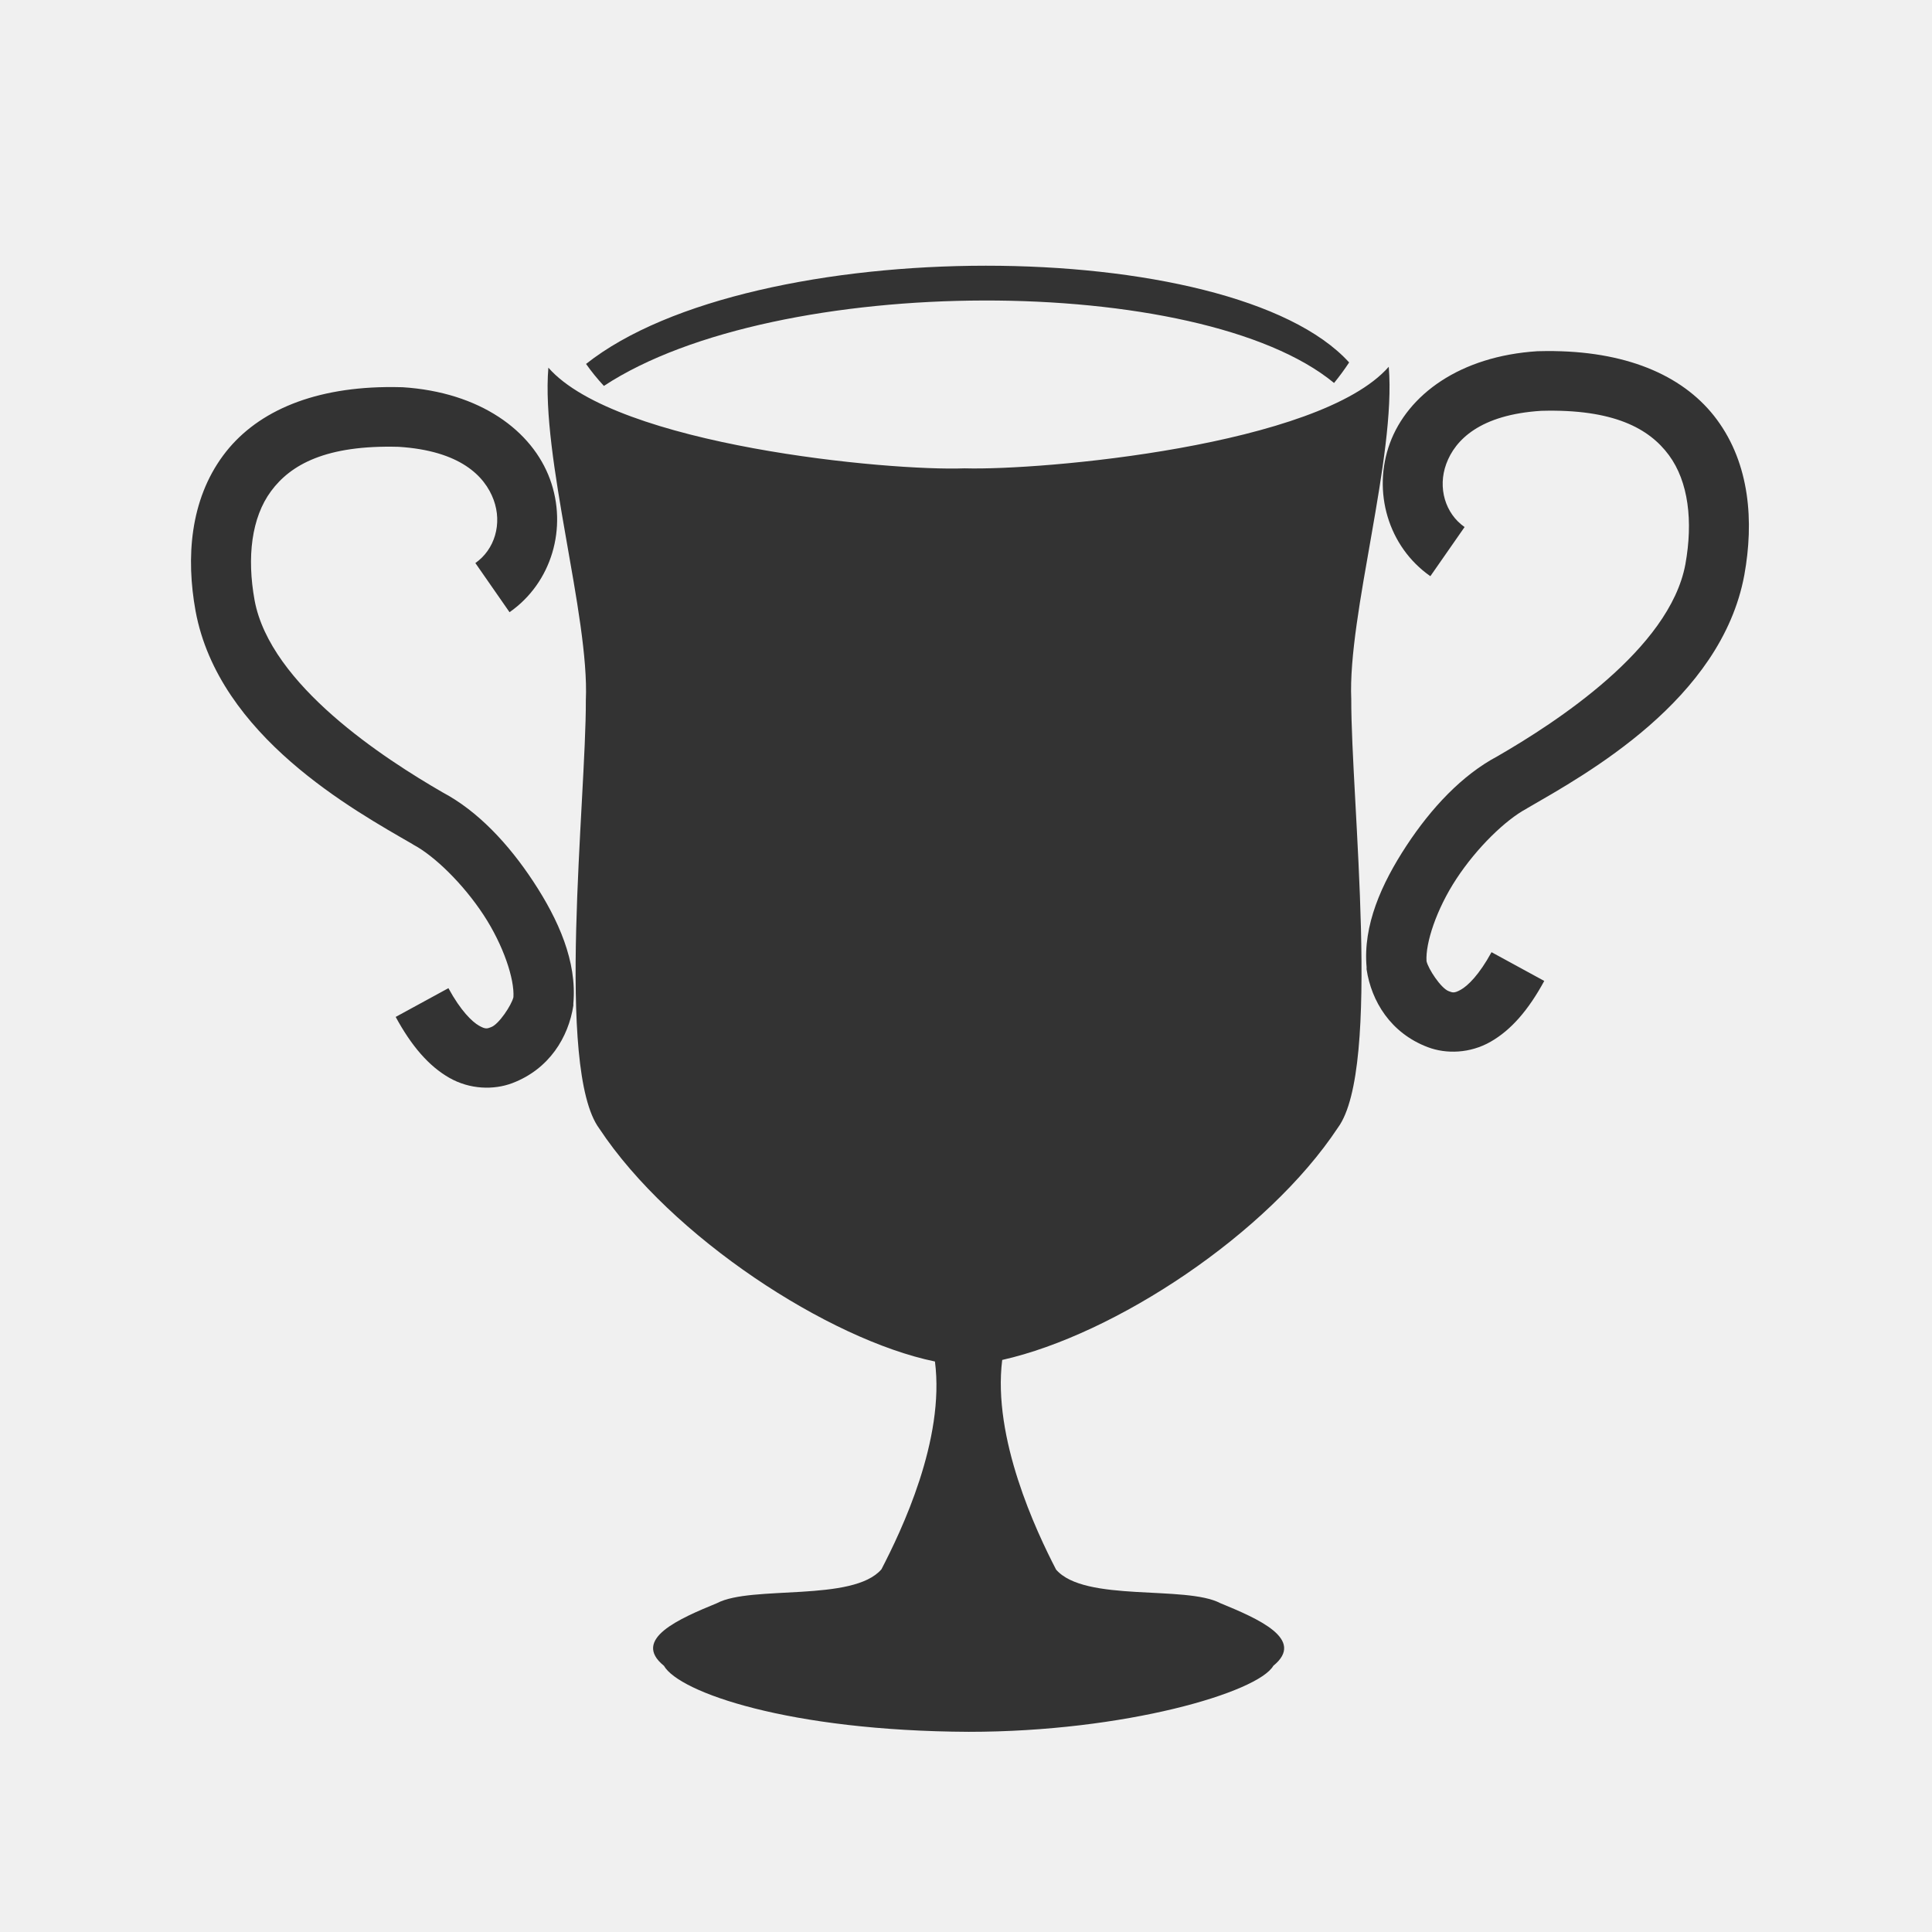
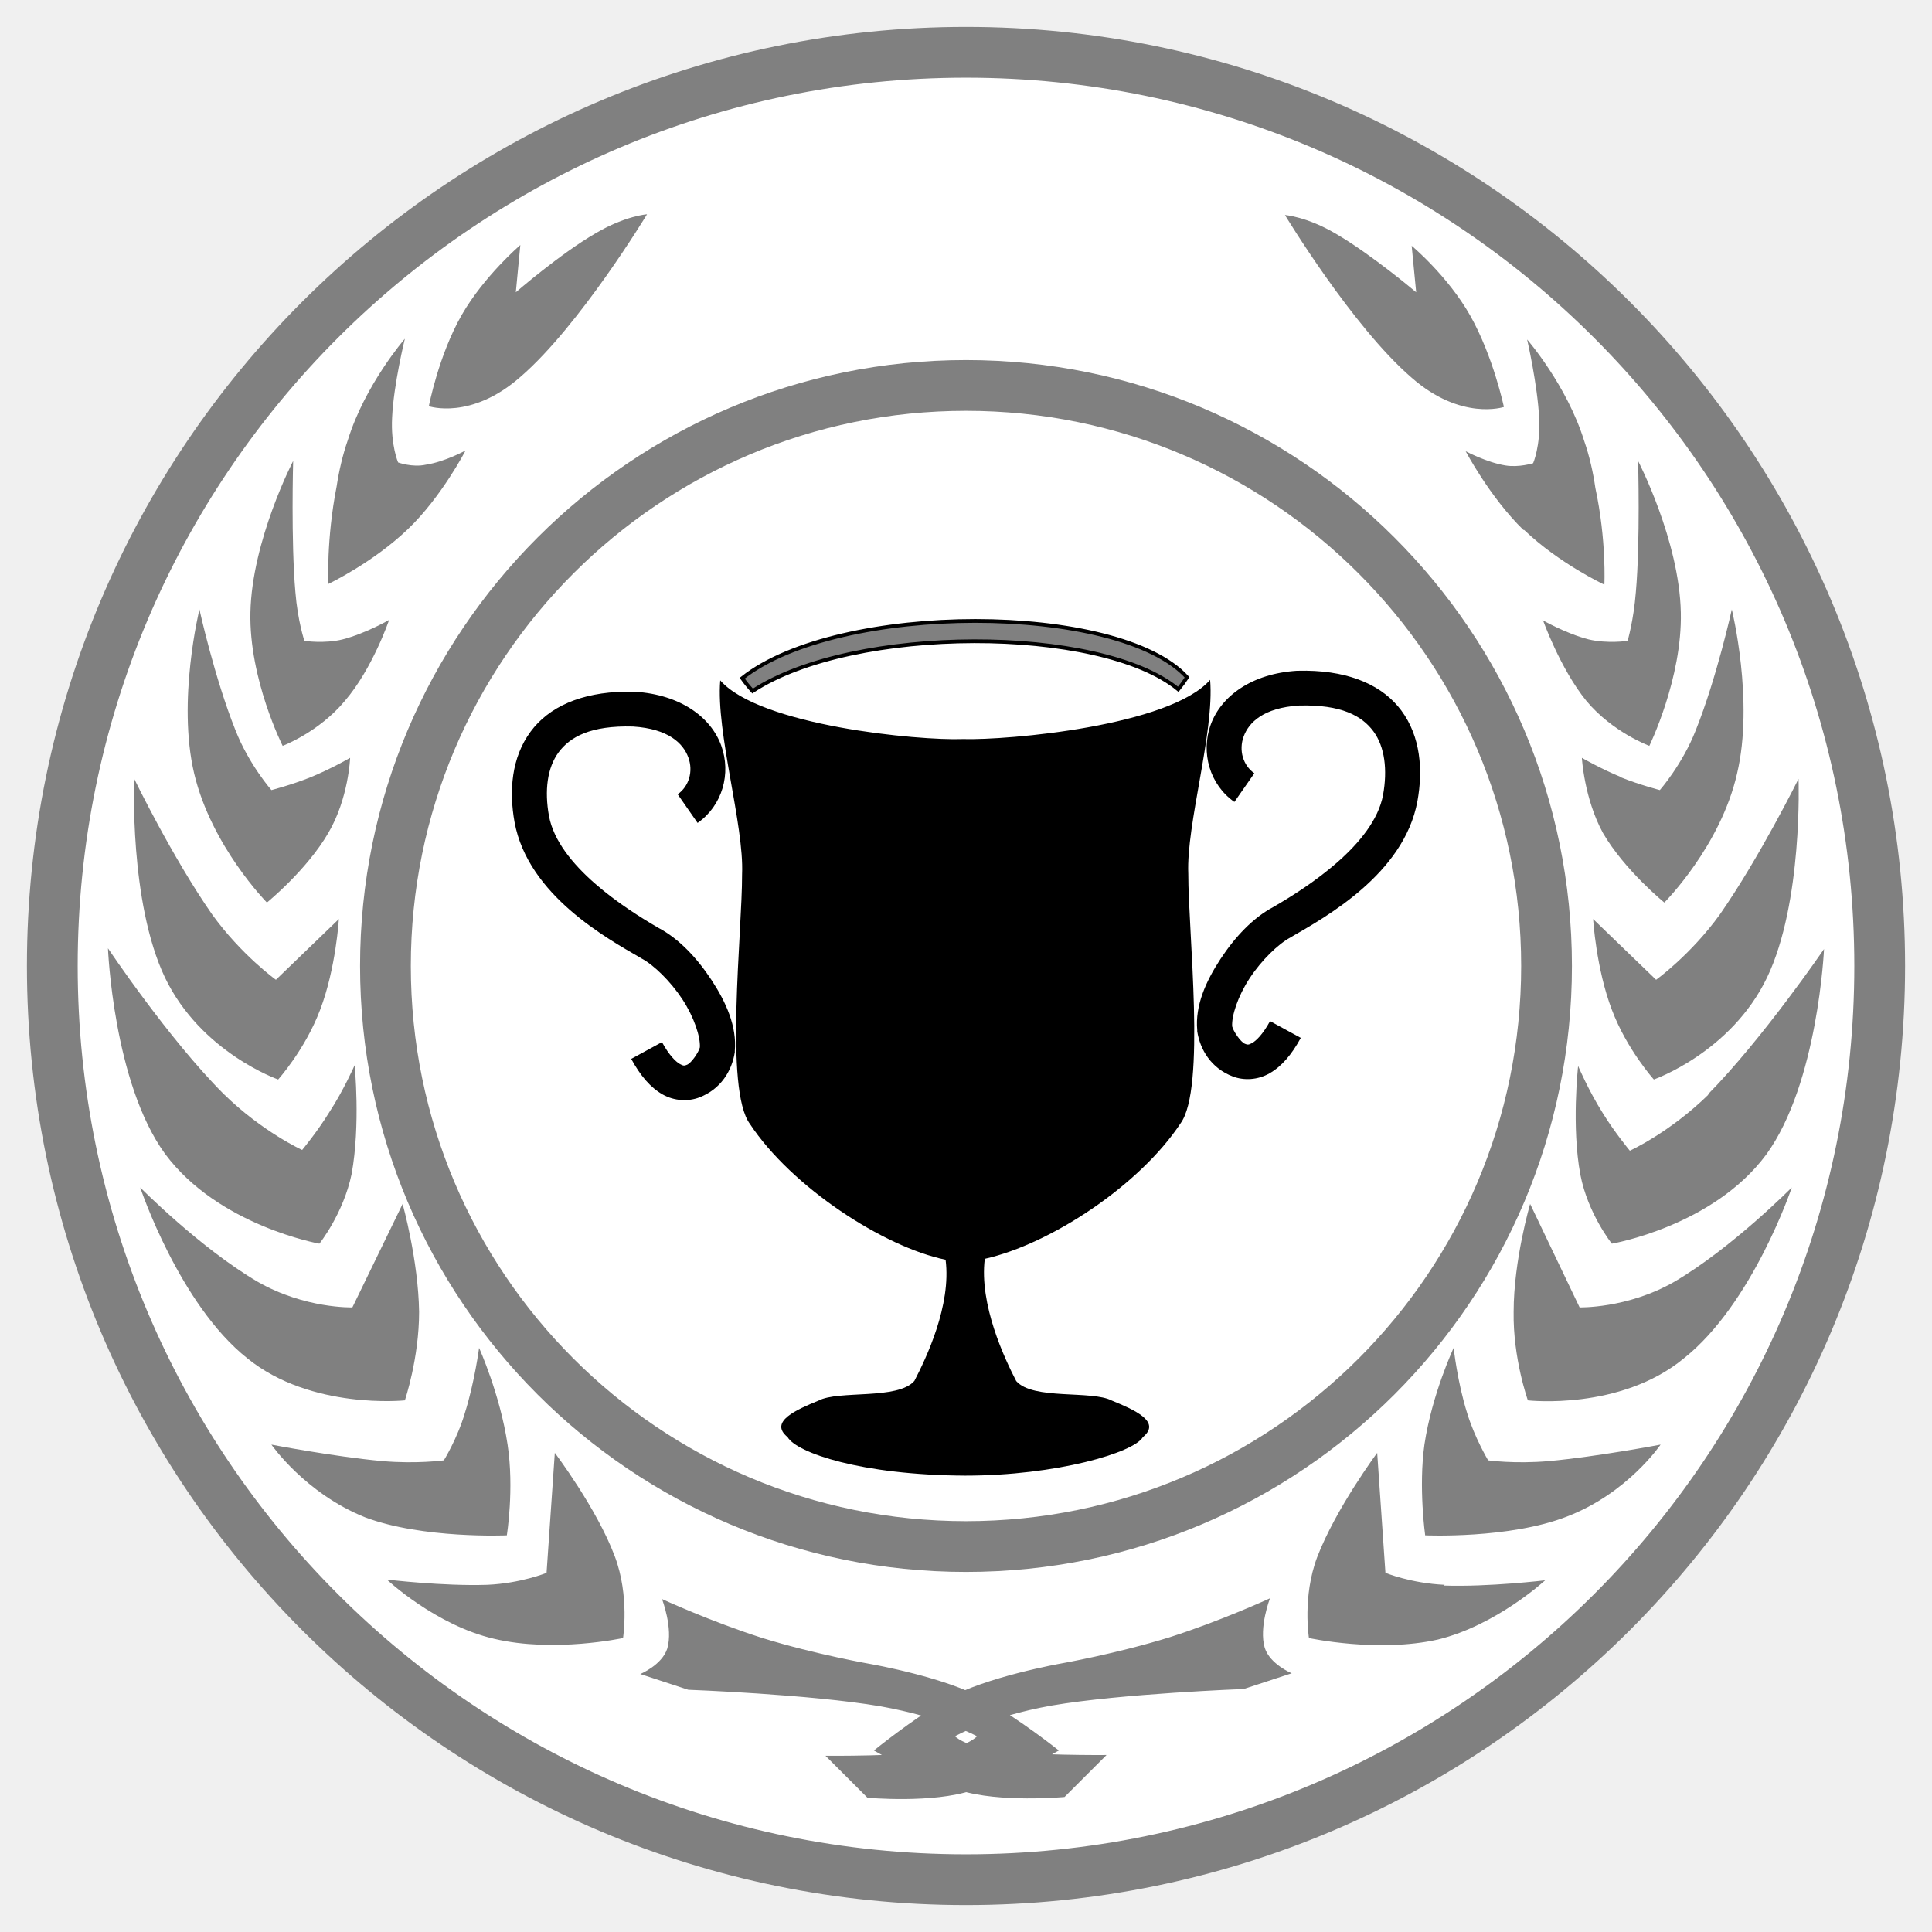
<svg xmlns="http://www.w3.org/2000/svg" xmlns:xlink="http://www.w3.org/1999/xlink" id="svg2" viewBox="0 0 190 190" version="1.0" width="190" height="190">
  <defs id="defs66">
    <linearGradient id="linearGradient11550">
      <stop id="stop11552" offset="0" style="stop-color: rgb(255, 255, 255); stop-opacity: 1;" />
      <stop id="stop11554" offset="1" style="stop-color: rgb(255, 255, 255); stop-opacity: 0;" />
    </linearGradient>
    <linearGradient gradientTransform="matrix(10.16656,0,0,10.16656,-682.6584,5.50421)" y2="18.5" x2="36.5" y1="18.5" x1="25.5" gradientUnits="userSpaceOnUse" id="linearGradient10783" xlink:href="#linearGradient11550" />
  </defs>
+   <circle style="color:#000000;clip-rule:nonzero;display:inline;overflow:visible;visibility:visible;opacity:1;isolation:auto;mix-blend-mode:normal;color-interpolation:sRGB;color-interpolation-filters:linearRGB;solid-color:#000000;solid-opacity:1;fill:#ffffff;fill-opacity:1;fill-rule:nonzero;stroke:#808080;stroke-width:4.992;stroke-linecap:round;stroke-linejoin:round;stroke-miterlimit:4;stroke-dasharray:none;stroke-dashoffset:0;stroke-opacity:1;marker:none;color-rendering:auto;image-rendering:auto;shape-rendering:auto;text-rendering:auto;enable-background:accumulate" id="path4147" cx="95" cy="95" r="89.856" />
+   <circle r="57.094" cy="95" cx="95" id="circle4149" style="color:#000000;clip-rule:nonzero;display:inline;overflow:visible;visibility:visible;opacity:1;isolation:auto;mix-blend-mode:normal;color-interpolation:sRGB;color-interpolation-filters:linearRGB;solid-color:#000000;solid-opacity:1;fill:#ffffff;fill-opacity:1;fill-rule:nonzero;stroke:#808080;stroke-width:4.992;stroke-linecap:round;stroke-linejoin:round;stroke-miterlimit:4;stroke-dasharray:none;stroke-dashoffset:0;stroke-opacity:1;marker:none;color-rendering:auto;image-rendering:auto;shape-rendering:auto;text-rendering:auto;enable-background:accumulate" />
  <path style="fill:none;fill-opacity:1;stroke:url(#linearGradient10783);stroke-width:10.167;stroke-linecap:round;stroke-linejoin:miter;stroke-miterlimit:4;stroke-dasharray:none;stroke-dashoffset:1.96;stroke-opacity:1" id="path8421" d="" />
-   <path style="opacity:1;fill:#333333;fill-opacity:1;fill-rule:evenodd;stroke:none;stroke-width:1.179;stroke-linejoin:round;stop-opacity:1" d="m 152.842,34.527 c -0.504,-0.007 -1.017,-0.003 -1.539,0.011 -0.028,-9.43e-4 -0.056,-9.43e-4 -0.085,0 -7.665,0.485 -12.775,4.29 -14.529,9.043 -1.744,4.755 -0.18,10.18 3.978,13.084 l 3.366,-4.834 c -1.895,-1.321 -2.668,-3.855 -1.801,-6.215 0.867,-2.361 3.328,-4.835 9.344,-5.215 7.147,-0.197 10.626,1.756 12.55,4.359 1.923,2.604 2.386,6.488 1.622,10.727 -1.546,8.352 -12.814,15.609 -18.481,18.886 -3.47,1.839 -6.506,5.074 -8.957,8.808 -2.451,3.735 -4.288,7.829 -3.911,11.962 -0.009,0.069 -0.009,0.139 0,0.208 0.471,3.098 2.347,6.241 6.005,7.627 1.829,0.698 4.177,0.622 6.185,-0.528 2.018,-1.15 3.724,-3.119 5.279,-5.981 l -5.186,-2.828 c -1.226,2.251 -2.347,3.31 -3.007,3.683 -0.66,0.374 -0.821,0.297 -1.208,0.149 -0.764,-0.289 -2.007,-2.187 -2.177,-2.946 -0.113,-1.762 0.961,-5.095 2.941,-8.104 2.008,-3.06 4.847,-5.806 6.893,-6.893 0.038,-0.02 0.066,-0.041 0.094,-0.061 5.732,-3.319 19.054,-10.614 21.326,-22.922 0.952,-5.256 0.548,-10.894 -2.705,-15.29 -3.049,-4.122 -8.444,-6.622 -15.997,-6.729 z m -16.267,1.543 c -6.835,7.788 -34.091,10.205 -41.691,9.988 -0.009,-0.002 -0.02,9.43e-4 -0.029,0 -7.491,0.285 -34.213,-2.249 -40.926,-9.9 -0.735,8.807 4.046,24.432 3.685,32.702 0.033,9.752 -3.009,36.295 1.326,42.131 7.06,10.676 22.573,20.755 33.006,22.904 0.997,7.699 -3.299,16.648 -5.263,20.438 -2.805,3.243 -12.775,1.536 -16.175,3.328 -3.671,1.509 -8.437,3.546 -5.215,6.158 1.497,2.612 12.314,6.41 29.968,6.495 15.387,0 28.465,-3.883 29.964,-6.495 3.215,-2.612 -1.547,-4.649 -5.215,-6.158 -3.404,-1.791 -13.34,-0.057 -16.15,-3.3 -1.959,-3.78 -6.264,-12.92 -5.3,-20.619 11.098,-2.494 26.096,-12.389 33.01,-22.836 4.328,-5.846 1.29,-32.383 1.318,-42.134 -0.358,-8.27 4.422,-23.896 3.687,-32.702 z M 37.932,38.068 c -7.553,0.107 -12.943,2.607 -15.989,6.729 -3.251,4.395 -3.663,10.033 -2.711,15.29 2.274,12.309 15.597,19.606 21.331,22.924 l 0.087,0.059 c 2.053,1.087 4.885,3.834 6.896,6.894 1.977,3.01 3.058,6.34 2.946,8.102 -0.173,0.759 -1.421,2.657 -2.182,2.941 -0.39,0.151 -0.553,0.235 -1.208,-0.142 -0.655,-0.375 -1.782,-1.434 -3.003,-3.685 l -5.186,2.828 c 1.554,2.864 3.258,4.836 5.272,5.987 2.015,1.15 4.359,1.215 6.189,0.527 3.659,-1.386 5.532,-4.534 6.011,-7.631 0.002,-0.069 0.002,-0.137 0,-0.206 C 56.754,94.552 54.919,90.456 52.466,86.721 50.013,82.988 46.982,79.752 43.509,77.914 37.848,74.636 26.579,67.379 25.036,59.028 c -0.767,-4.239 -0.305,-8.122 1.62,-10.727 1.924,-2.603 5.394,-4.556 12.55,-4.359 6.014,0.38 8.473,2.854 9.34,5.215 0.867,2.36 0.098,4.894 -1.797,6.215 l 3.361,4.834 c 4.162,-2.904 5.723,-8.329 3.976,-13.084 -1.746,-4.754 -6.856,-8.559 -14.525,-9.043 -0.029,-9.43e-4 -0.058,-9.43e-4 -0.088,0 -0.523,-0.014 -1.036,-0.018 -1.539,-0.011 z" id="path835" />
-   <path style="font-variation-settings:normal;opacity:1;vector-effect:none;fill:#333333;fill-opacity:1;fill-rule:evenodd;stroke:none;stroke-width:0.63;stroke-linecap:butt;stroke-linejoin:miter;stroke-miterlimit:4;stroke-dasharray:none;stroke-dashoffset:0;stroke-opacity:1;stop-color:#000000;stop-opacity:1" d="m 96.949,26.131 c -15.289,0.005 -31.174,3.205 -39.314,9.66 0.522,0.746 1.112,1.466 1.753,2.162 16.973,-11.167 58.683,-11.137 71.808,-0.289 0.527,-0.648 1.023,-1.32 1.483,-2.02 -5.749,-6.327 -20.442,-9.517 -35.73,-9.513 z" id="path836" />
+   <path id="path5133" d="M 51.171,37.074 C 56.995,32.06 63.631,21.074 63.631,21.074 63.631,21.074 61.493,21.221 58.617,22.917 55.152,24.908 50.728,28.742 50.728,28.742 L 51.171,24.097 C 51.171,24.097 47.631,27.12 45.419,30.954 43.134,34.935 42.175,39.949 42.175,39.949 42.175,39.949 46.304,41.35 51.171,37.074 Z M 40.111,52.041 C 43.429,48.871 45.788,44.299 45.788,44.299 45.788,44.299 43.797,45.405 41.88,45.7 40.553,45.995 39.152,45.479 39.152,45.479 39.152,45.479 38.415,43.783 38.562,41.055 38.71,37.811 39.816,33.313 39.816,33.313 39.816,33.313 35.908,37.811 34.212,43.267 33.696,44.742 33.327,46.364 33.106,47.838 32.074,53.073 32.295,57.424 32.295,57.424 32.295,57.424 36.645,55.359 40.111,52.041 Z M 33.917,68.926 C 36.645,65.755 38.267,60.963 38.267,60.963 38.267,60.963 35.982,62.29 33.696,62.88 31.927,63.322 29.936,63.027 29.936,63.027 29.936,63.027 29.272,61.036 29.051,58.235 28.609,53.221 28.83,45.332 28.83,45.332 28.83,45.332 24.775,53.147 24.627,60.225 24.48,66.788 27.798,73.35 27.798,73.35 27.798,73.35 31.337,72.023 33.917,68.926 Z M 26.249,88.76 C 26.249,88.76 30.157,85.589 32.295,81.903 34.286,78.511 34.433,74.529 34.433,74.529 34.433,74.529 32.516,75.635 30.526,76.446 28.682,77.184 26.692,77.7 26.692,77.7 26.692,77.7 24.48,75.193 23.152,71.801 21.088,66.64 19.613,59.931 19.613,59.931 19.613,59.931 17.401,68.926 19.097,76.078 20.793,83.23 26.249,88.76 26.249,88.76 Z M 27.355,106.16 C 27.355,106.16 30.01,103.211 31.484,99.303 33.033,95.248 33.327,90.382 33.327,90.382 L 27.134,96.354 C 27.134,96.354 23.742,93.921 20.867,89.939 16.959,84.336 13.199,76.594 13.199,76.594 13.199,76.594 12.683,88.686 16.222,96.133 19.761,103.506 27.355,106.16 27.355,106.16 Z M 31.41,122.308 C 31.41,122.308 33.77,119.358 34.581,115.451 35.466,110.584 34.876,104.76 34.876,104.76 34.876,104.76 33.77,107.266 32.369,109.405 31.189,111.322 29.715,113.091 29.715,113.091 29.715,113.091 25.807,111.322 21.973,107.561 16.59,102.179 10.618,93.257 10.618,93.257 10.618,93.257 11.134,106.455 16.222,113.46 21.457,120.538 31.41,122.308 31.41,122.308 Z M 39.816,137.718 C 39.816,137.718 41.217,133.589 41.217,129.017 41.143,123.93 39.595,118.4 39.595,118.4 L 34.655,128.575 C 34.655,128.575 30.01,128.722 25.364,126.068 19.687,122.75 13.788,116.778 13.788,116.778 13.788,116.778 17.623,128.28 24.332,133.589 30.599,138.676 39.816,137.718 39.816,137.718 Z M 49.843,150.989 C 49.843,150.989 50.581,146.418 49.917,142.068 49.18,137.128 47.115,132.556 47.115,132.556 47.115,132.556 46.673,135.948 45.714,138.971 44.977,141.478 43.65,143.616 43.65,143.616 43.65,143.616 40.996,143.985 37.604,143.69 32.811,143.248 26.692,142.068 26.692,142.068 26.692,142.068 30.01,146.86 35.908,149.22 41.585,151.358 49.843,150.989 49.843,150.989 Z M 54.562,142.879 53.751,154.676 C 53.751,154.676 51.244,155.708 47.926,155.856 43.576,156.003 38.046,155.34 38.046,155.34 38.046,155.34 42.839,159.837 48.59,161.164 54.488,162.565 61.272,161.091 61.272,161.091 61.272,161.091 61.935,156.962 60.461,153.054 58.691,148.335 54.562,142.879 54.562,142.879 Z M 96.82,167.137 C 93.207,164.998 85.751,163.671 85.751,163.671 85.751,163.671 80.221,162.713 74.986,161.091 69.898,159.469 65.106,157.257 65.106,157.257 65.106,157.257 66.212,160.132 65.622,162.123 65.106,163.745 62.968,164.63 62.968,164.63 L 67.687,166.178 C 67.687,166.178 79.631,166.621 86.562,167.8 92.755,168.906 96.083,170.75 96.083,170.75 96.083,170.75 95.345,171.634 92.691,172.15 88.857,172.74 81.179,172.667 81.179,172.667 L 85.308,176.796 C 85.308,176.796 91.732,177.385 95.64,176.058 99.179,175.026 104.129,172.15 104.129,172.15 104.129,172.15 100.359,169.127 96.82,167.137 Z M 138.829,37.147 C 143.696,41.424 147.898,40.023 147.898,40.023 147.898,40.023 146.866,35.083 144.581,31.028 142.369,27.12 138.829,24.171 138.829,24.171 L 139.272,28.742 C 139.272,28.742 134.922,25.055 131.383,22.991 128.507,21.295 126.369,21.148 126.369,21.148 126.369,21.148 133.005,32.134 138.829,37.147 Z M 149.889,52.115 C 153.355,55.433 157.779,57.497 157.779,57.497 157.779,57.497 158,53.147 156.894,47.986 156.673,46.438 156.304,44.815 155.788,43.341 154.092,37.885 150.184,33.387 150.184,33.387 150.184,33.387 151.216,37.885 151.364,41.129 151.511,43.857 150.774,45.553 150.774,45.553 150.774,45.553 149.373,45.995 148.046,45.774 146.203,45.479 144.138,44.373 144.138,44.373 144.138,44.373 146.498,48.871 149.815,52.115 Z M 151.733,60.963 C 151.733,60.963 153.428,65.755 156.009,68.926 158.59,72.023 162.202,73.35 162.202,73.35 162.202,73.35 165.447,66.714 165.299,60.225 165.152,53.147 161.096,45.332 161.096,45.332 161.096,45.332 161.318,53.221 160.875,58.235 160.654,61.036 160.064,63.027 160.064,63.027 160.064,63.027 158.073,63.322 156.23,62.88 153.944,62.29 151.659,60.963 151.659,60.963 Z M 159.474,76.446 C 157.484,75.635 155.567,74.529 155.567,74.529 155.567,74.529 155.788,78.511 157.631,81.903 159.769,85.589 163.677,88.76 163.677,88.76 163.677,88.76 169.207,83.23 170.829,76.078 172.525,68.926 170.313,59.931 170.313,59.931 170.313,59.931 168.838,66.64 166.774,71.801 165.447,75.193 163.235,77.7 163.235,77.7 163.235,77.7 161.244,77.184 159.401,76.446 Z M 162.866,96.354 156.673,90.382 C 156.673,90.382 156.968,95.248 158.516,99.303 159.99,103.211 162.645,106.16 162.645,106.16 162.645,106.16 170.239,103.506 173.778,96.133 177.317,88.76 176.875,76.594 176.875,76.594 176.875,76.594 173.041,84.336 169.133,89.939 166.258,93.921 162.866,96.354 162.866,96.354 Z M 168.027,107.635 C 164.193,111.395 160.285,113.165 160.285,113.165 160.285,113.165 158.811,111.395 157.631,109.478 156.23,107.266 155.198,104.833 155.198,104.833 155.198,104.833 154.534,110.806 155.419,115.524 156.156,119.358 158.516,122.308 158.516,122.308 158.516,122.308 168.47,120.612 173.705,113.534 178.792,106.529 179.382,93.331 179.382,93.331 179.382,93.331 173.336,102.179 167.954,107.635 Z M 155.345,128.575 150.479,118.4 C 150.479,118.4 148.857,123.93 148.857,129.017 148.783,133.589 150.258,137.718 150.258,137.718 150.258,137.718 159.327,138.75 165.594,133.589 172.377,128.206 176.212,116.778 176.212,116.778 176.212,116.778 170.313,122.75 164.636,126.068 159.99,128.722 155.272,128.575 155.272,128.575 Z M 146.35,143.616 C 146.35,143.616 145.023,141.404 144.286,138.971 143.327,135.948 142.958,132.556 142.958,132.556 142.958,132.556 140.82,137.128 140.083,142.068 139.493,146.271 140.157,150.989 140.157,150.989 140.157,150.989 148.415,151.358 154.092,149.146 160.064,146.86 163.308,142.068 163.308,142.068 163.308,142.068 157.115,143.248 152.322,143.69 148.931,143.985 146.35,143.616 146.35,143.616 Z M 142.074,155.856 C 138.756,155.708 136.249,154.676 136.249,154.676 L 135.438,142.879 C 135.438,142.879 131.383,148.335 129.539,153.128 128.065,157.035 128.728,161.091 128.728,161.091 128.728,161.091 135.512,162.565 141.41,161.238 147.161,159.837 151.954,155.413 151.954,155.413 151.954,155.413 146.424,156.077 142,155.929 Z M 124.378,162.049 C 123.788,160.058 124.894,157.183 124.894,157.183 124.894,157.183 120.102,159.395 115.014,161.017 109.779,162.639 104.323,163.598 104.323,163.598 104.323,163.598 96.867,164.925 93.18,167.063 89.641,169.127 85.945,172.15 85.945,172.15 85.945,172.15 90.894,175.026 94.36,176.058 98.268,177.312 104.692,176.722 104.692,176.722 L 108.821,172.593 C 108.821,172.593 101.143,172.667 97.309,172.077 94.655,171.561 93.917,170.75 93.917,170.75 93.917,170.75 97.245,168.833 103.438,167.727 110.369,166.547 122.314,166.104 122.314,166.104 L 127.032,164.556 C 127.032,164.556 124.894,163.671 124.378,162.049 Z" style="opacity:1;fill:#808080;fill-opacity:1;stroke-width:0.737;stop-opacity:1" />
+   <g id="g1717" transform="matrix(0.549624,0,0,0.549624,-80.87967,90.26051)">
+     <path id="path836" d="M 321.655,-53.118 C 305.439,-53.113 288.59,-49.719 279.957,-42.872 280.511,-42.08 281.136,-41.317 281.817,-40.578 299.819,-52.423 344.058,-52.391 357.979,-40.885 358.538,-41.572 359.064,-42.285 359.552,-43.028 353.454,-49.738 337.87,-53.122 321.655,-53.118 Z" style="font-variation-settings:normal;opacity:1;vector-effect:none;fill:#808080;fill-opacity:1;fill-rule:evenodd;stroke:#000000;stroke-width:0.669;stroke-linecap:butt;stroke-linejoin:miter;stroke-miterlimit:4;stroke-dasharray:none;stroke-dashoffset:0;stroke-opacity:1;stop-color:#000000;stop-opacity:1" />
+     <path id="path835" d="M 380.938,-44.213 C 380.404,-44.22 379.859,-44.216 379.305,-44.201 379.275,-44.202 379.245,-44.202 379.215,-44.201 371.085,-43.687 365.665,-39.651 363.805,-34.609 361.955,-29.566 363.614,-23.812 368.024,-20.732 L 371.594,-25.859 C 369.584,-27.26 368.764,-29.948 369.684,-32.451 370.604,-34.955 373.214,-37.579 379.594,-37.982 387.174,-38.191 390.864,-36.12 392.904,-33.359 394.944,-30.597 395.435,-26.478 394.625,-21.982 392.985,-13.124 381.034,-5.427 375.024,-1.951 371.344,-8.41001e-4 368.124,3.431 365.524,7.391 362.924,11.352 360.975,15.694 361.375,20.078 361.365,20.151 361.365,20.226 361.375,20.299 361.875,23.585 363.864,26.919 367.744,28.389 369.684,29.129 372.175,29.048 374.305,27.828 376.445,26.608 378.254,24.521 379.904,21.485 L 374.404,18.485 C 373.104,20.872 371.915,21.995 371.215,22.391 370.515,22.788 370.344,22.706 369.934,22.549 369.124,22.243 367.805,20.229 367.625,19.424 367.505,17.555 368.644,14.02 370.744,10.828 372.874,7.582 375.885,4.671 378.055,3.518 378.095,3.497 378.124,3.474 378.154,3.453 384.234,-0.067 398.364,-7.804 400.774,-20.859 401.784,-26.434 401.354,-32.414 397.904,-37.076 394.67,-41.447 388.949,-44.099 380.938,-44.213 Z M 363.684,-42.576 C 356.434,-34.316 327.525,-31.752 319.465,-31.982 319.455,-31.984 319.444,-31.981 319.434,-31.982 311.489,-31.68 283.147,-34.367 276.026,-42.482 275.246,-33.141 280.317,-16.569 279.934,-7.797 279.969,2.546 276.742,30.699 281.34,36.889 288.828,48.213 305.282,58.902 316.348,61.182 317.405,69.348 312.849,78.84 310.766,82.86 307.791,86.3 297.217,84.489 293.61,86.389 289.716,87.989 284.661,90.15 288.078,92.92 289.666,95.69 301.139,99.719 319.863,99.809 336.183,99.809 350.055,95.69 351.645,92.92 355.055,90.15 350.003,87.989 346.113,86.389 342.503,84.489 331.965,86.329 328.985,82.889 326.907,78.88 322.341,69.186 323.363,61.02 335.135,58.374 351.042,47.88 358.375,36.799 362.965,30.599 359.744,2.453 359.774,-7.89 359.394,-16.661 364.464,-33.235 363.684,-42.576 Z M 259.059,-40.457 C 251.048,-40.343 245.331,-37.692 242.1,-33.32 238.652,-28.658 238.215,-22.678 239.225,-17.103 241.637,-4.048 255.768,3.691 261.85,7.211 L 261.942,7.274 C 264.12,8.427 267.123,11.34 269.256,14.586 271.353,17.778 272.499,21.311 272.381,23.18 272.198,23.985 270.874,25.998 270.067,26.299 269.653,26.459 269.48,26.549 268.785,26.149 268.09,25.751 266.896,24.628 265.6,22.241 L 260.1,25.241 C 261.748,28.279 263.556,30.37 265.692,31.59 267.829,32.81 270.315,32.879 272.256,32.149 276.137,30.679 278.123,27.34 278.631,24.055 278.633,23.982 278.633,23.909 278.631,23.836 279.023,19.452 277.077,15.108 274.475,11.147 271.873,7.187 268.658,3.755 264.975,1.805 258.97,-1.671 247.018,-9.368 245.381,-18.226 244.567,-22.722 245.058,-26.841 247.1,-29.603 249.141,-32.364 252.821,-34.435 260.41,-34.226 266.789,-33.823 269.398,-31.199 270.317,-28.695 271.237,-26.192 270.42,-23.504 268.41,-22.103 L 271.975,-16.976 C 276.389,-20.056 278.045,-25.81 276.192,-30.853 274.34,-35.895 268.919,-39.931 260.785,-40.445 260.754,-40.446 260.724,-40.446 260.692,-40.445 260.137,-40.46 259.593,-40.464 259.059,-40.457 Z" style="opacity:1;fill:#000000;fill-opacity:1;fill-rule:evenodd;stroke:none;stroke-width:1.25;stroke-linejoin:round;stop-opacity:1" />
+   </g>
</svg>
